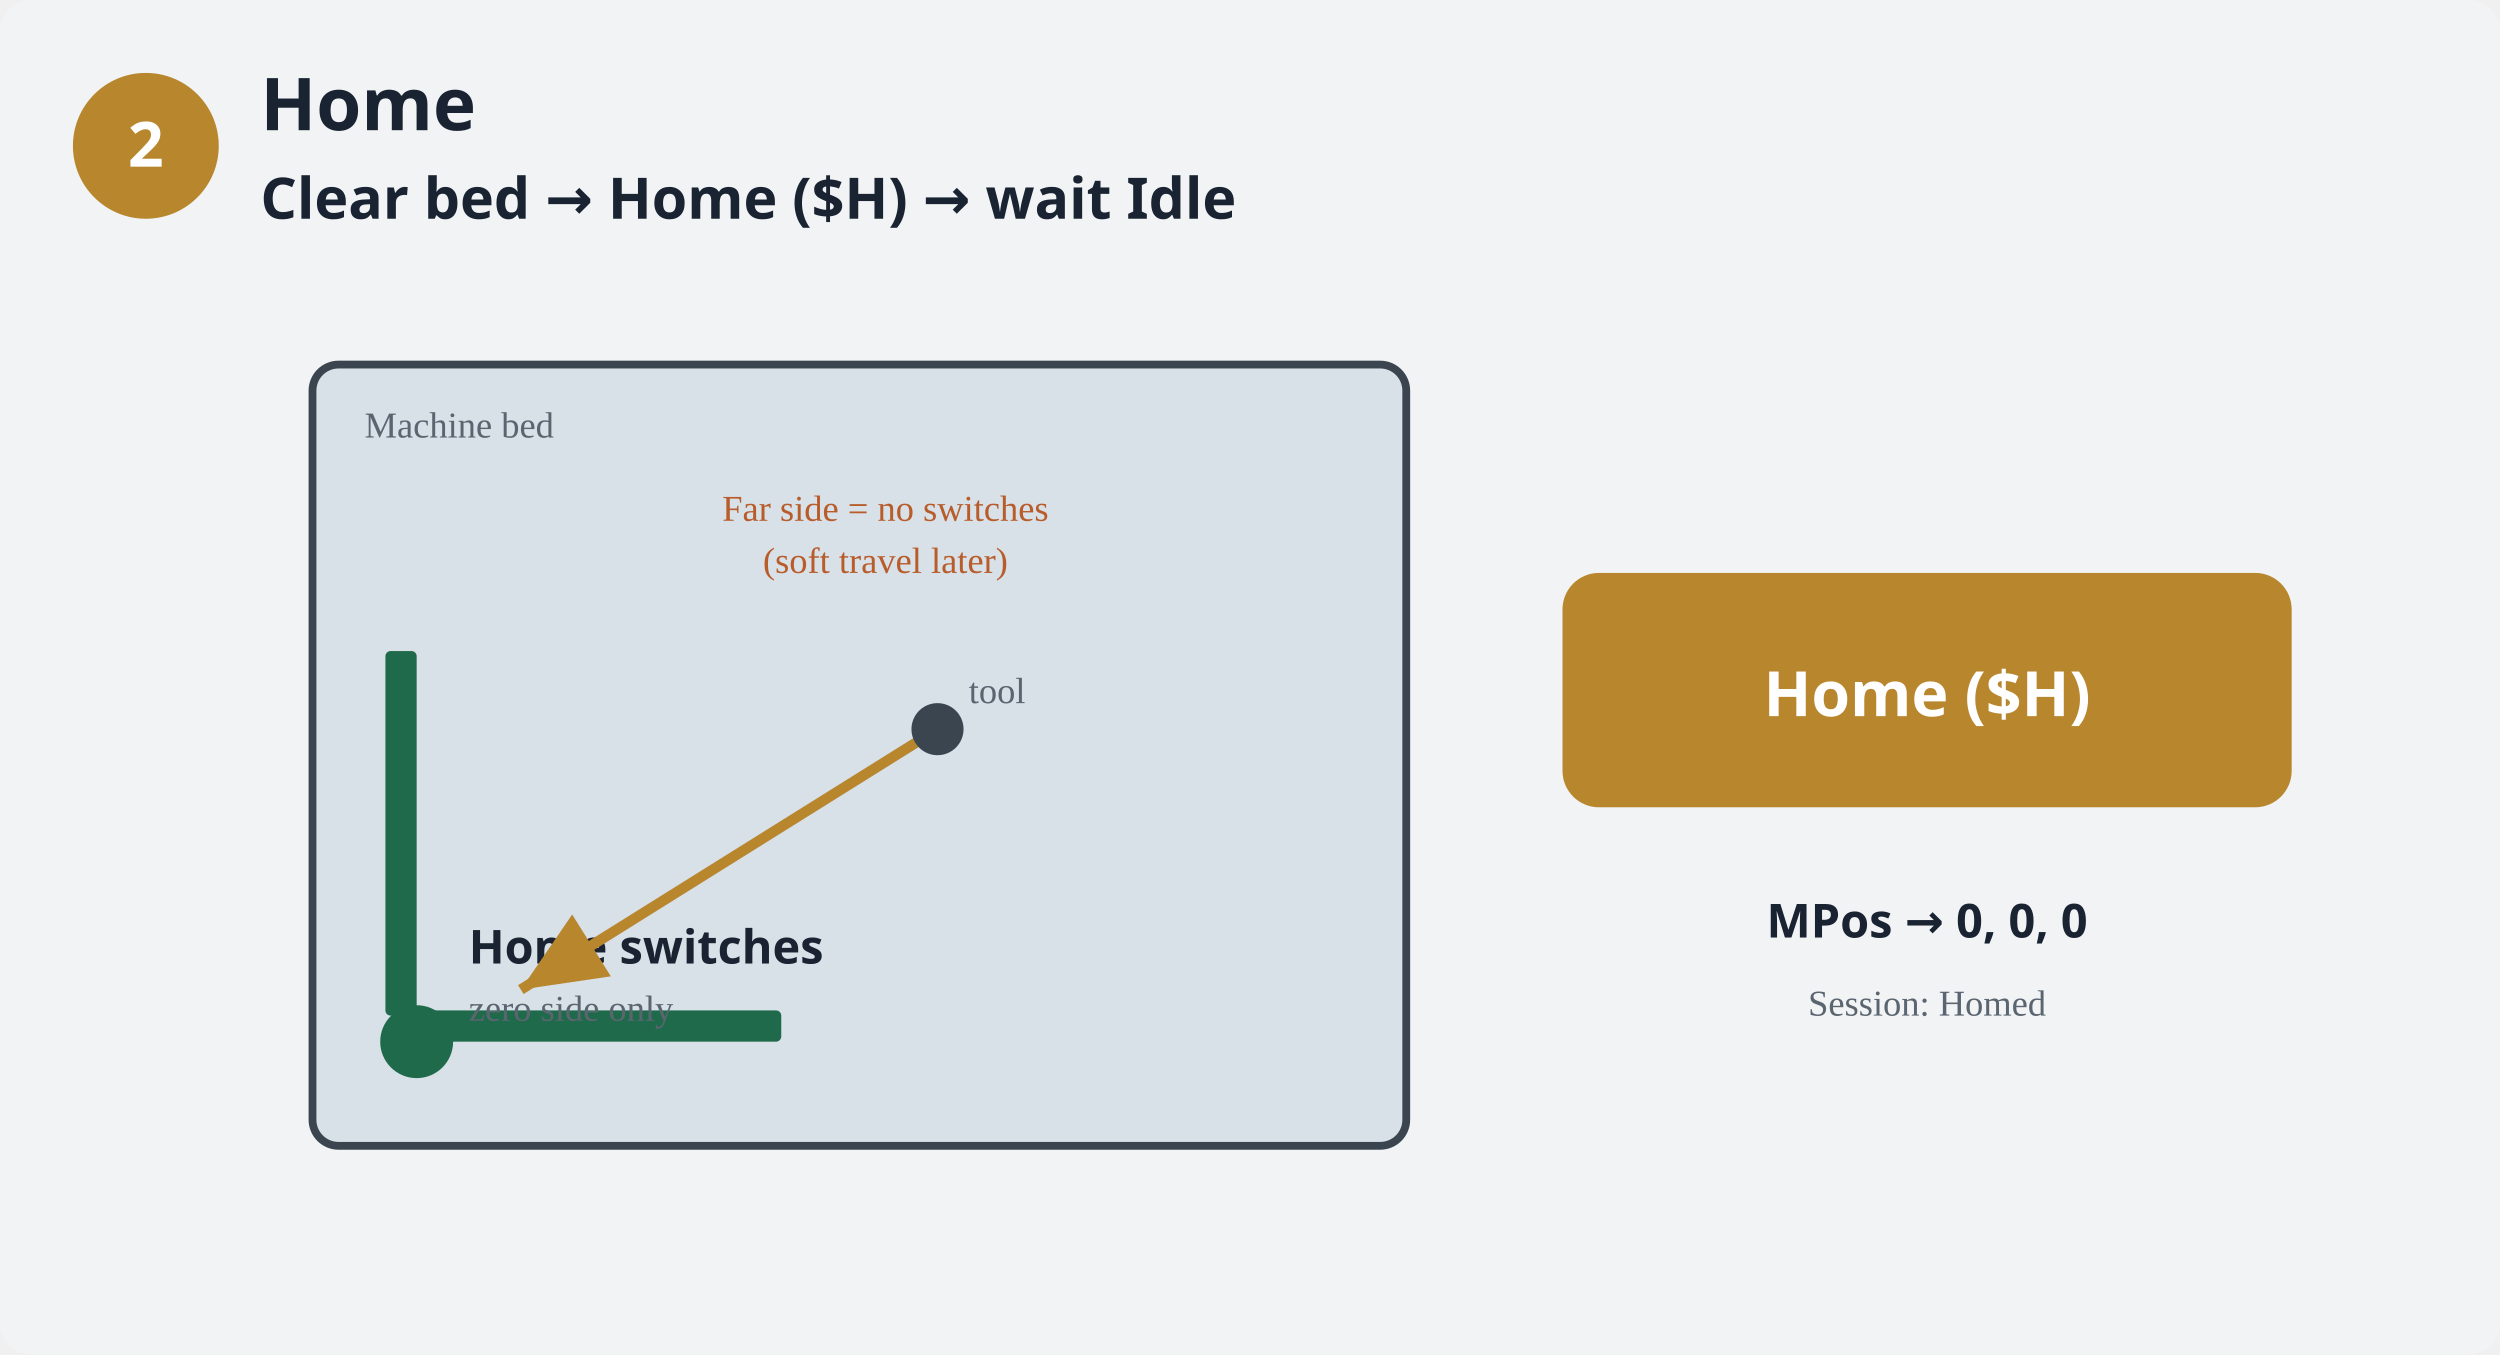
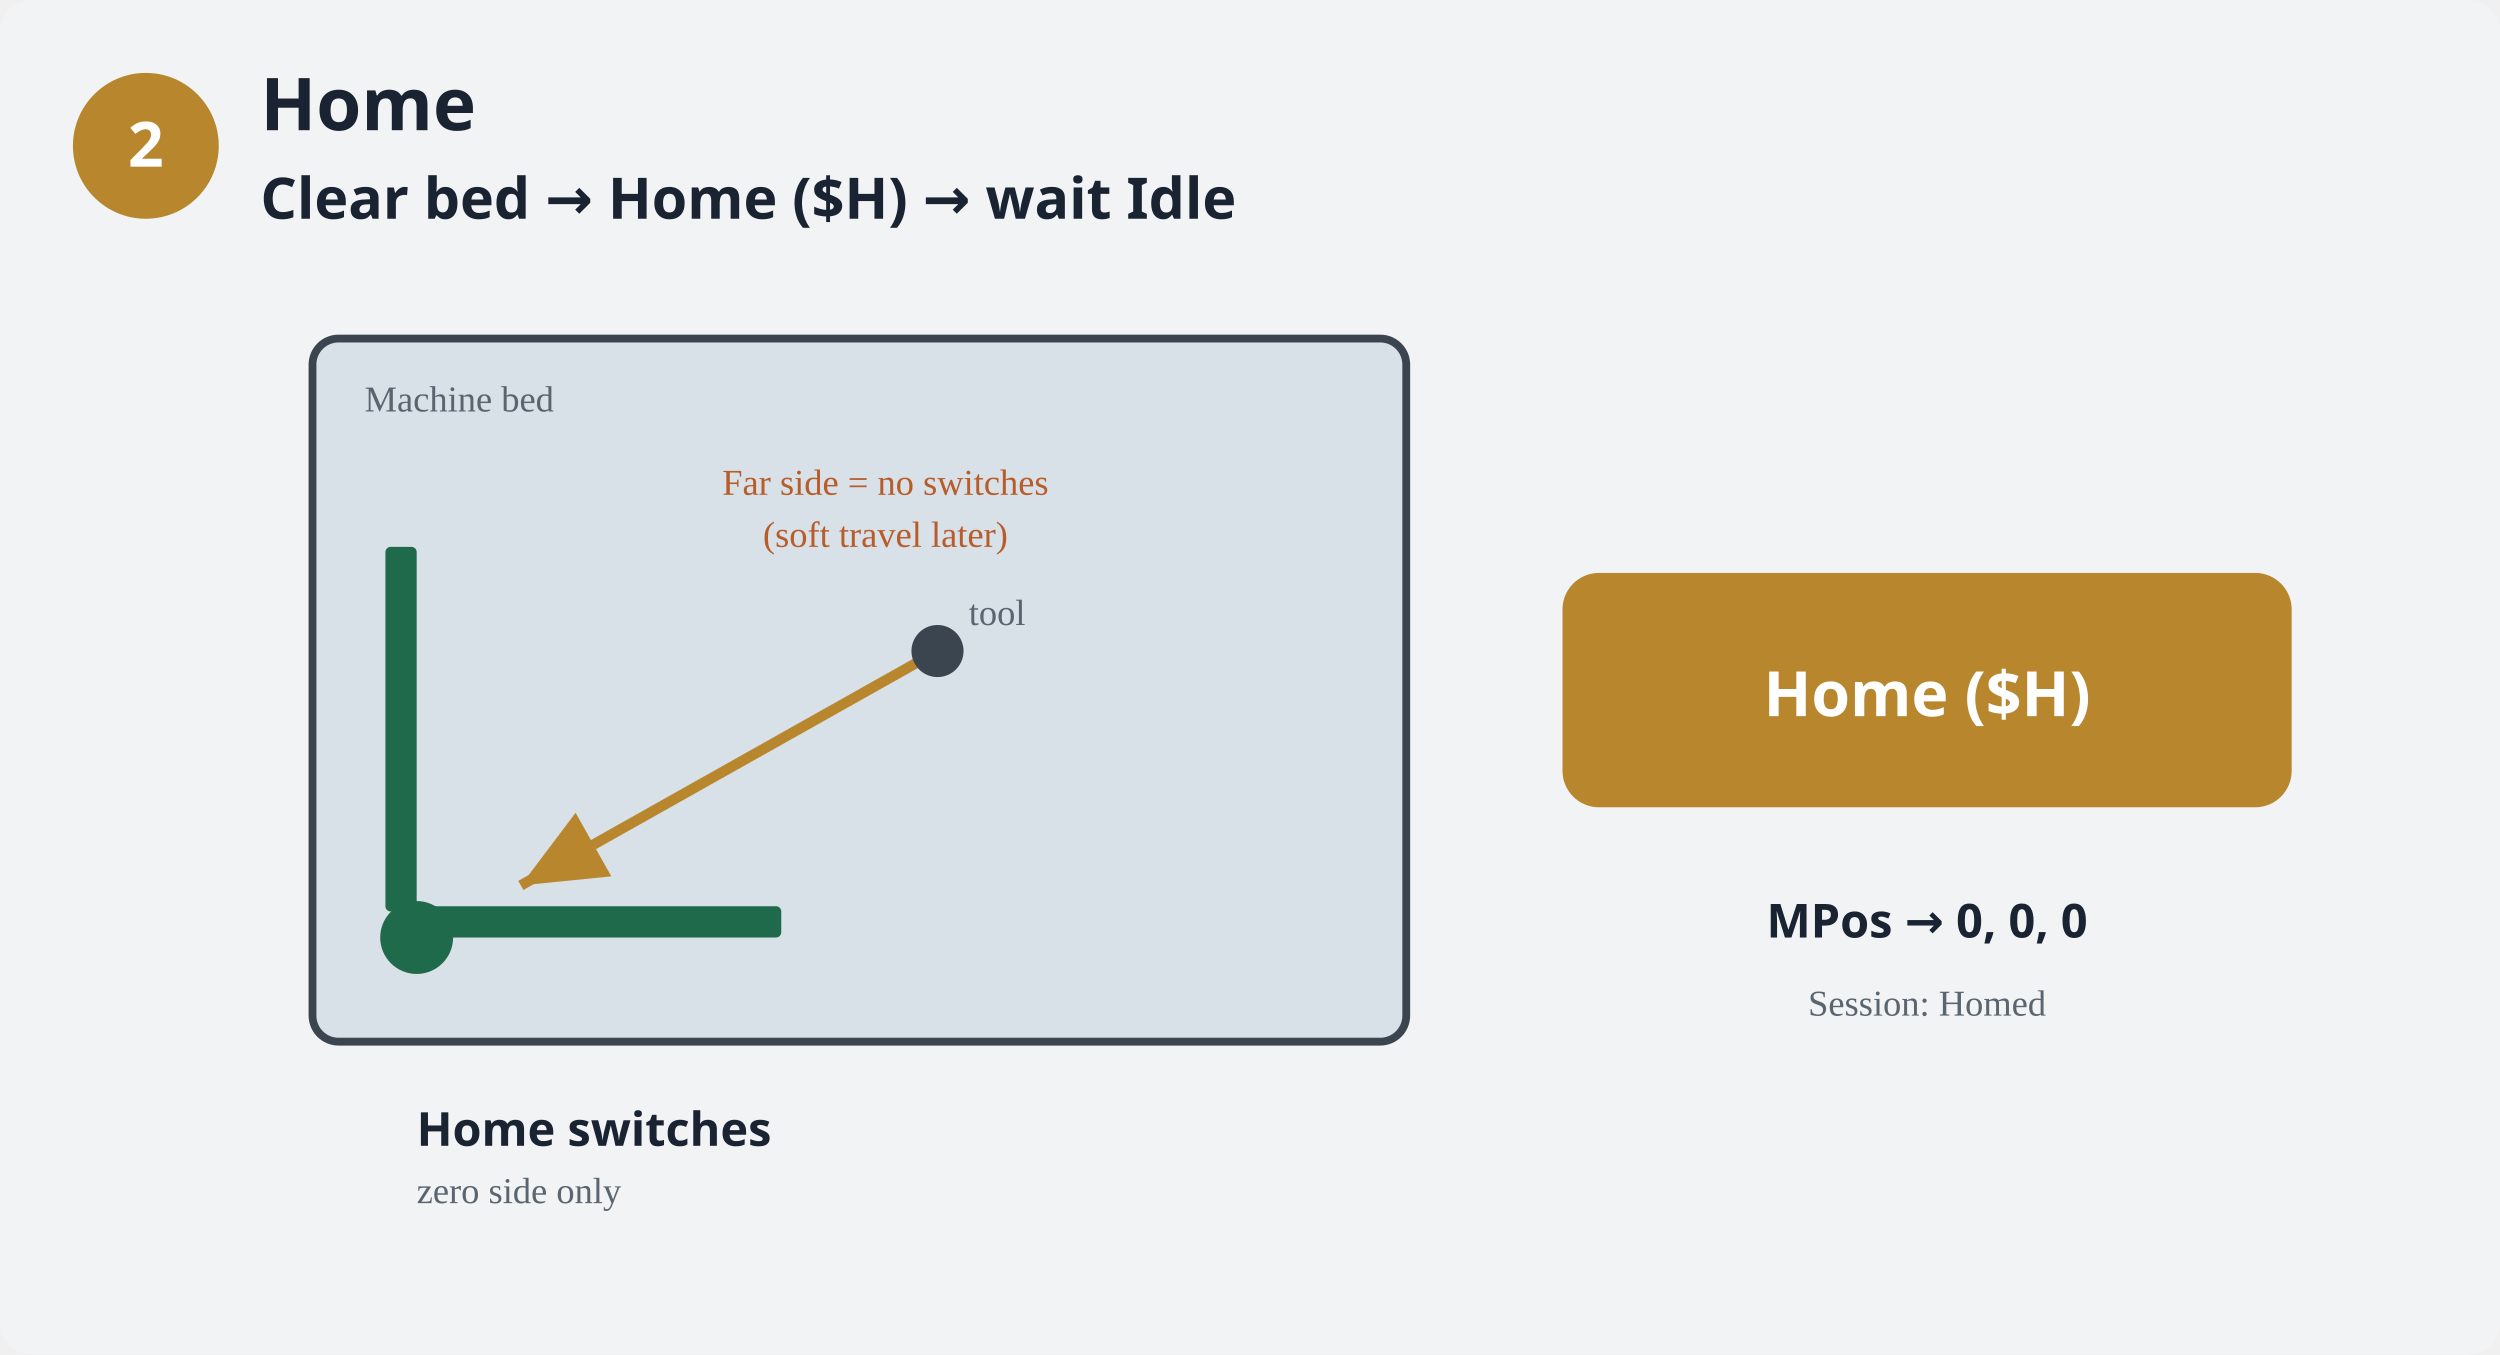
<svg xmlns="http://www.w3.org/2000/svg" viewBox="0 0 960 520" role="img" aria-labelledby="t d">
  <defs>
    <style>
      .bg { fill: #f1f3f5; }
      .bed { fill: #d8e0e8; stroke: #3a4550; stroke-width: 3; }
      .num { fill: #b8862d; }
      .sw { fill: #1f6a4a; }
      .lab { font-family: system-ui, "Segoe UI", sans-serif; fill: #1a2332; font-size: 18px; }
      .big { font-size: 28px; font-weight: 700; }
      .act { font-size: 22px; font-weight: 700; }
      .tiny { font-size: 14px; fill: #5a6570; }
      .w { fill: #ffffff; font-family: system-ui, "Segoe UI", sans-serif; font-weight: 700; }
      .arrow { stroke: #b8862d; stroke-width: 4; fill: none; marker-end: url(#a); }
      .btn { fill: #b8862d; }
      .warn { fill: #b85c2a; }
    </style>
    <marker id="a" markerWidth="10" markerHeight="10" refX="8" refY="3.5" orient="auto">
      <path d="M0,0 L8,3.5 L0,7 Z" fill="#b8862d" />
    </marker>
  </defs>
  <rect class="bg" width="960" height="520" rx="12" />
  <circle class="num" cx="56" cy="56" r="28" />
  <text class="w" x="56" y="64" text-anchor="middle" font-size="24">2</text>
  <text class="lab big" x="100" y="50">Home</text>
  <text class="lab act" x="100" y="84">Clear bed → Home ($H) → wait Idle</text>
-   <rect class="bed" x="120" y="140" width="420" height="300" rx="10" />
-   <text class="tiny" x="140" y="168">Machine bed</text>
-   <circle class="sw" cx="160" cy="400" r="14" />
-   <rect class="sw" x="148" y="250" width="12" height="140" rx="2" />
-   <rect class="sw" x="160" y="388" width="140" height="12" rx="2" />
-   <text class="lab" x="180" y="370" font-weight="700" font-size="16">Home switches</text>
-   <text class="tiny" x="180" y="392">zero side only</text>
-   <path class="arrow" d="M360 280 L200 380" />
-   <circle fill="#3a4550" cx="360" cy="280" r="10" />
-   <text class="tiny" x="372" y="270">tool</text>
-   <text class="tiny warn" x="340" y="200" text-anchor="middle">Far side = no switches</text>
-   <text class="tiny warn" x="340" y="220" text-anchor="middle">(soft travel later)</text>
+   <rect class="bed" x="120" y="130" width="420" height="270" rx="10" />
+   <text class="tiny" x="140" y="158">Machine bed</text>
+   <circle class="sw" cx="160" cy="360" r="14" />
+   <rect class="sw" x="148" y="210" width="12" height="140" rx="2" />
+   <rect class="sw" x="160" y="348" width="140" height="12" rx="2" />
+   <path class="arrow" d="M360 250 L200 340" />
+   <circle fill="#3a4550" cx="360" cy="250" r="10" />
+   <text class="tiny" x="372" y="240">tool</text>
+   <text class="tiny warn" x="340" y="190" text-anchor="middle">Far side = no switches</text>
+   <text class="tiny warn" x="340" y="210" text-anchor="middle">(soft travel later)</text>
+   <text class="lab" x="160" y="440" font-weight="700" font-size="16" fill="#1f6a4a">Home switches</text>
+   <text class="tiny" x="160" y="462">zero side only</text>
  <rect class="btn" x="600" y="220" width="280" height="90" rx="14" />
  <text class="w" x="740" y="275" text-anchor="middle" font-size="24">Home ($H)</text>
  <text class="lab" x="740" y="360" text-anchor="middle" font-weight="700">MPos → 0, 0, 0</text>
  <text class="tiny" x="740" y="390" text-anchor="middle">Session: Homed</text>
</svg>
